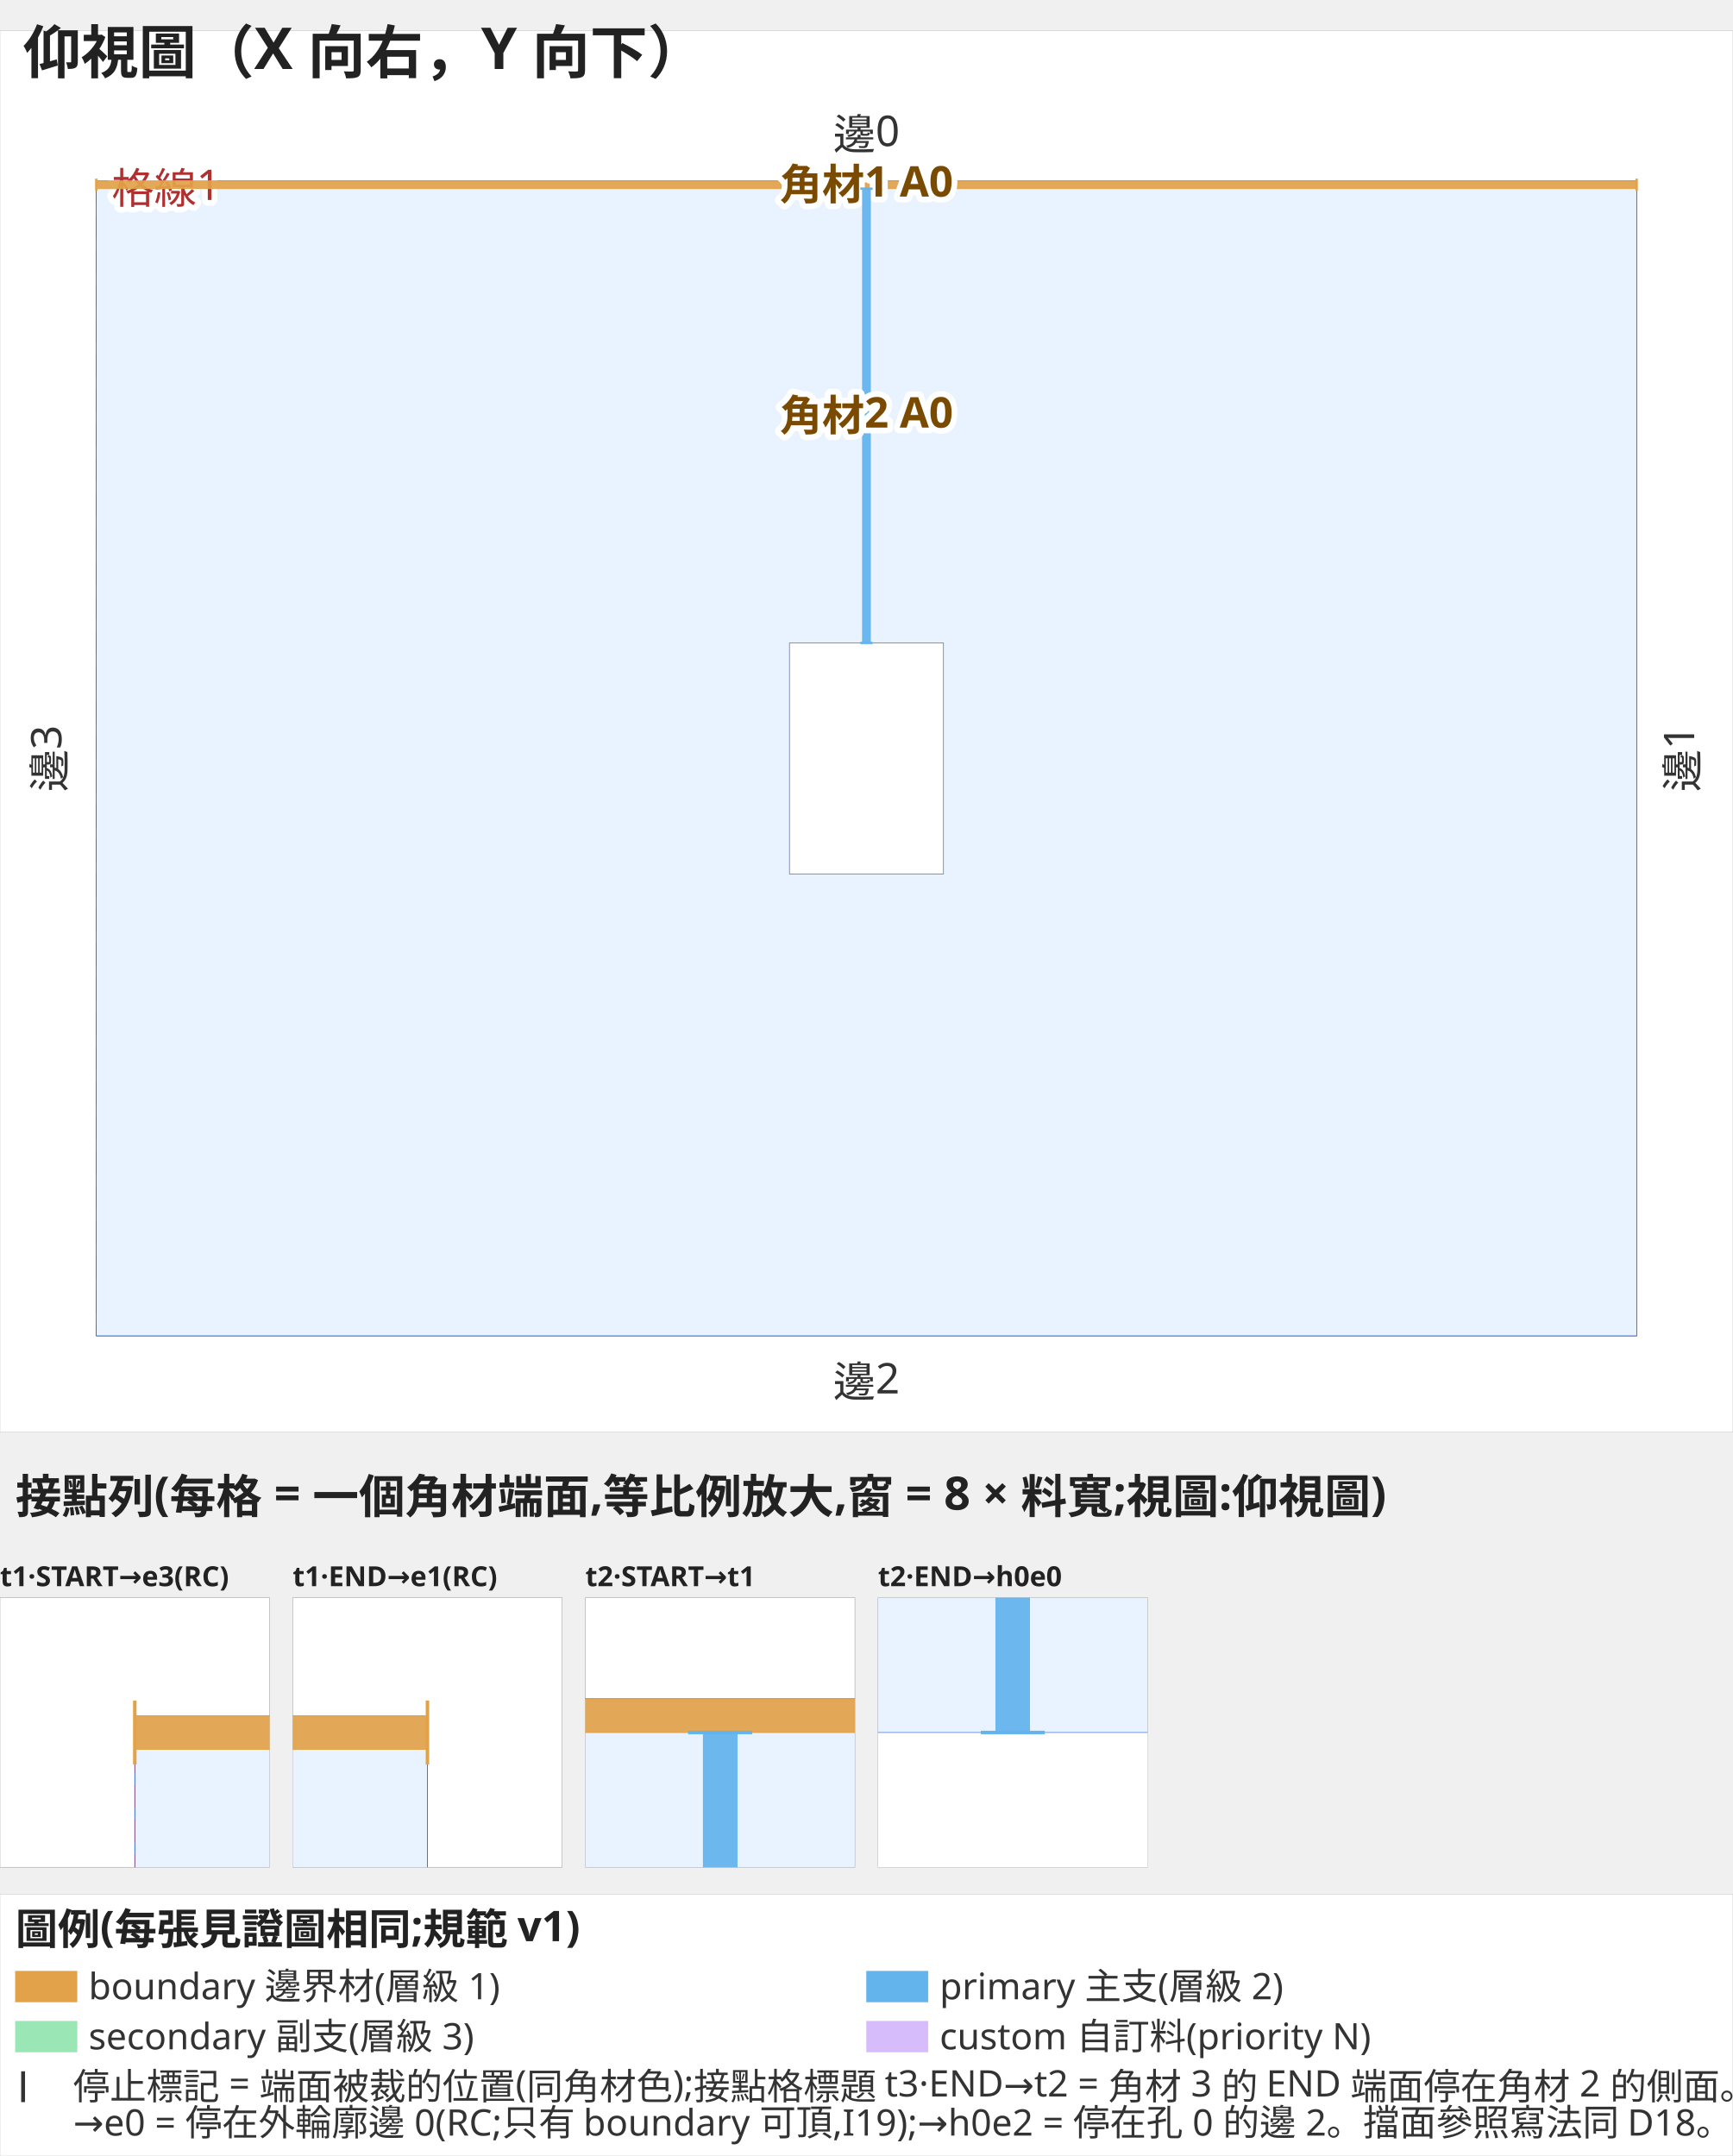
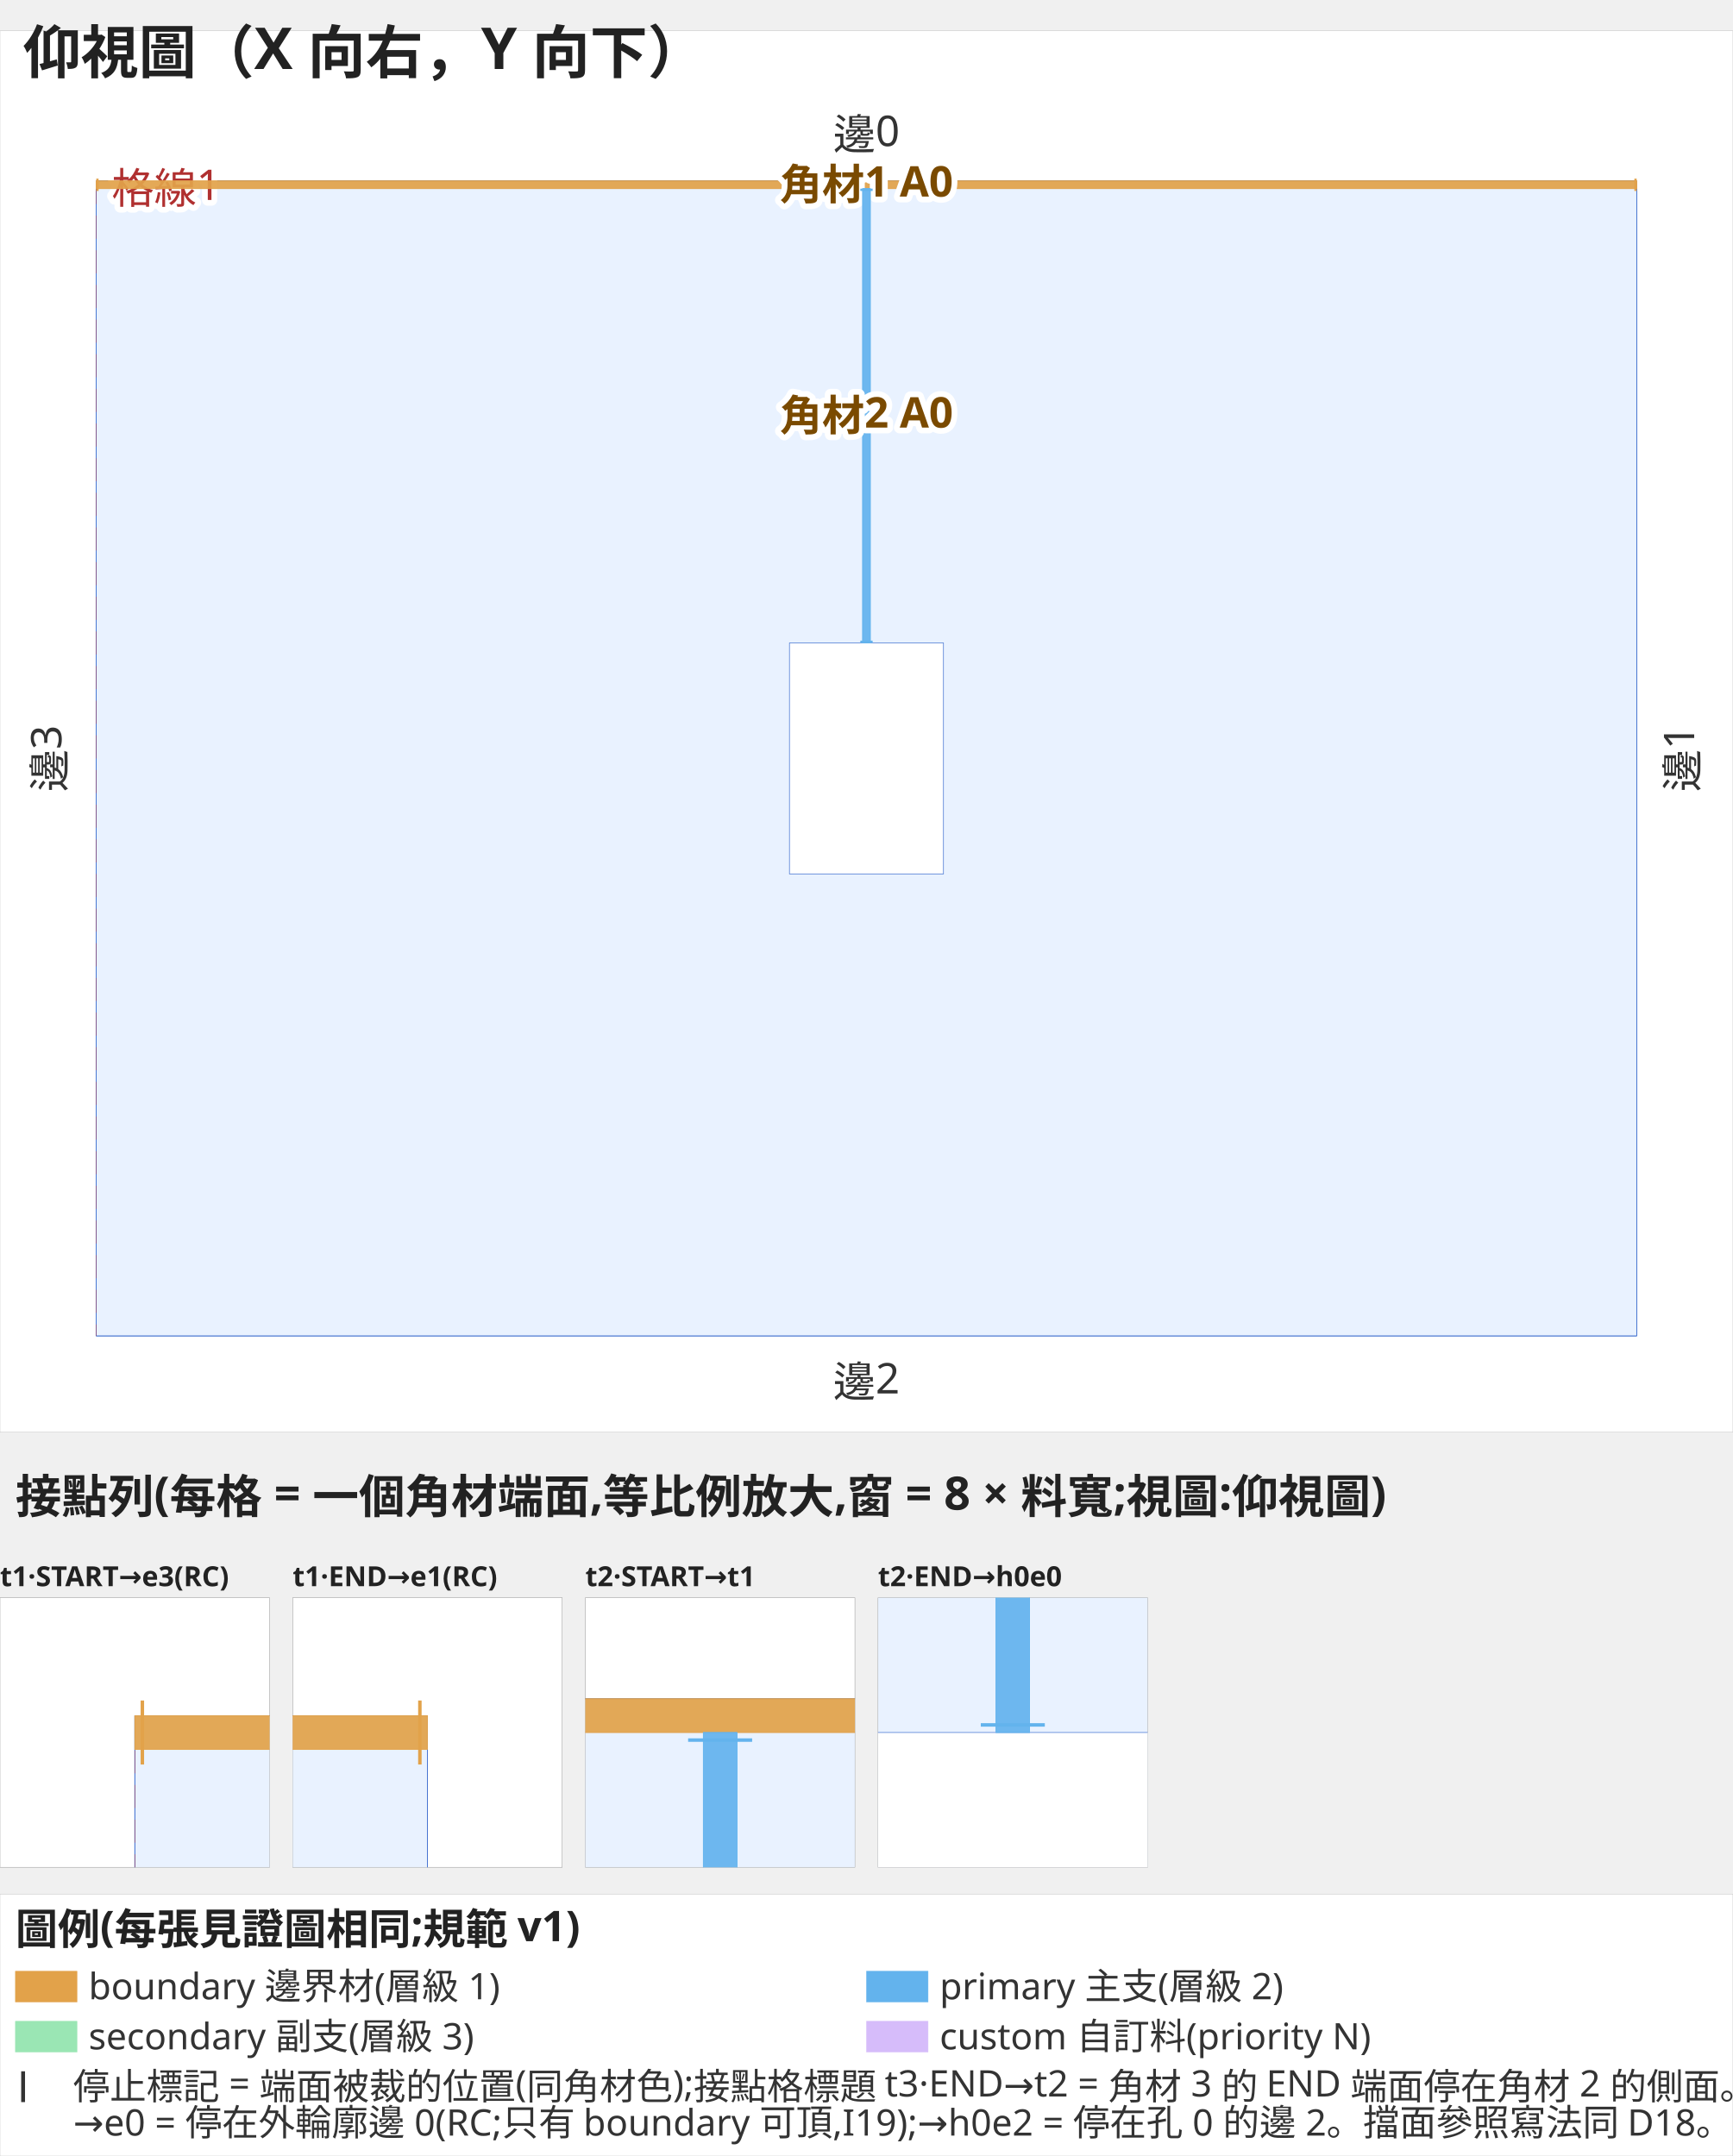
<svg xmlns="http://www.w3.org/2000/svg" width="100%" viewBox="0 1460 4500 5600" data-full="0 1460 4500 5600">
  <style>
  polygon, line, rect { vector-effect: non-scaling-stroke; }
  .frame { fill: #ffffff; stroke: #bbbbbb; stroke-width: 1px; }
  .title { font: bold 150px sans-serif; fill: #222222; }
  .label { font: 110px sans-serif; fill: #333333; text-anchor: middle; dominant-baseline: middle; }
  .guide-label { text-anchor: start; fill: #b03030; }
  .timber-label { fill: #7a4a00; font-weight: bold; }
  .guide-label, .timber-label { paint-order: stroke; stroke: #ffffff; stroke-width: 30px; stroke-linejoin: round; }
  .surface { fill: #dbe9ff; fill-opacity: 0.6; stroke: #3366cc; stroke-width: 1.5px; }
  .hole { fill: #ffffff; stroke: #3366cc; stroke-width: 1.5px; }
  .edge { stroke: #3366cc; stroke-width: 1.5px; }
  .edge-free { stroke: #e08020; stroke-width: 1.5px; stroke-dasharray: 30 15; }
  .guide { stroke: #cc3333; stroke-width: 1px; stroke-dasharray: 60 30; }
  .timber-face { fill: #ffd27f; fill-opacity: 0.5; stroke: #a06000; stroke-width: 1.5px; }
  .timber-face-near { fill-opacity: 0.85; }
</style>
  <style id="witness">.role-boundary{fill:#e2a24a;stroke:#e2a24a}.role-primary{fill:#63b3ed;stroke:#63b3ed}.role-secondary{fill:#9ae6b4;stroke:#9ae6b4}.role-custom{fill:#d6bcfa;stroke:#d6bcfa}.stop{fill:none;stroke-linecap:butt}.stop-label{font:bold 110px sans-serif;dominant-baseline:middle;paint-order:stroke;stroke:#ffffff;stroke-width:30px;stroke-linejoin:round}.tile-frame{fill:#ffffff;stroke:#888888;stroke-width:1px}.tile-title{font:bold 72px sans-serif;fill:#222222}.tile .label{display:none}.legend-title{font:bold 110px sans-serif;fill:#222222}.legend-text{font:95px sans-serif;fill:#333333;dominant-baseline:middle}.legend-box{fill:#ffffff;stroke:#bbbbbb;stroke-width:1px}.section-title{font:bold 120px sans-serif;fill:#222222}</style>
  <g transform="translate(250,1930)" data-view="bottom">
    <rect class="frame" x="-250" y="-390" width="4500" height="3640" />
    <text x="-190" y="-280" class="title">仰視圖（X 向右，Y 向下）</text>
    <polygon points="0,0 4000,0 4000,3000 0,3000" class="surface" />
    <polygon points="1800,1200 2200,1200 2200,1800 1800,1800" class="hole" />
    <line x1="0" y1="0" x2="4000" y2="0" class="edge" />
    <text x="2000" y="-120" class="label">邊0</text>
    <line x1="4000" y1="0" x2="4000" y2="3000" class="edge" />
    <text x="4120" y="1500" class="label" transform="rotate(-90 4120 1500)">邊1</text>
    <line x1="4000" y1="3000" x2="0" y2="3000" class="edge" />
    <text x="2000" y="3120" class="label">邊2</text>
    <line x1="0" y1="3000" x2="0" y2="0" class="edge" />
    <text x="-120" y="1500" class="label" transform="rotate(-90 -120 1500)">邊3</text>
    <line x1="0" y1="0" x2="0" y2="3000" class="guide" />
    <text x="40" y="20" class="label guide-label">格線1</text>
    <polygon points="0,0 4000,0 4000,20 0,20" class="timber-face role-boundary" data-t="1" />
    <polygon points="0,0 0,20 4000,20 4000,0" class="timber-face timber-face-near role-boundary" data-t="1" />
    <text x="2000" y="10" class="label timber-label">角材1 A0</text>
    <polygon points="2010,20 2010,1200 1990,1200 1990,20" class="timber-face role-primary" data-t="2" />
    <polygon points="2010,20 1990,20 1990,1200 2010,1200" class="timber-face timber-face-near role-primary" data-t="2" />
    <text x="2000" y="610" class="label timber-label">角材2 A0</text>
-     <line x1="0" y1="-6" x2="0" y2="26" class="stop" stroke="#e2a24a" stroke-width="6" data-joint="t1.START" />
-     <line x1="4000" y1="-6" x2="4000" y2="26" class="stop" stroke="#e2a24a" stroke-width="6" data-joint="t1.END" />
-     <line x1="1984" y1="20" x2="2016" y2="20" class="stop" stroke="#63b3ed" stroke-width="6" data-joint="t2.START" />
-     <line x1="1984" y1="1200" x2="2016" y2="1200" class="stop" stroke="#63b3ed" stroke-width="6" data-joint="t2.END" />
+     <line x1="3" y1="-6" x2="3" y2="26" class="stop" stroke="#e2a24a" stroke-width="6" data-joint="t1.START" />
+     <line x1="3997" y1="-6" x2="3997" y2="26" class="stop" stroke="#e2a24a" stroke-width="6" data-joint="t1.END" />
+     <line x1="1984" y1="23" x2="2016" y2="23" class="stop" stroke="#63b3ed" stroke-width="6" data-joint="t2.START" />
+     <line x1="1984" y1="1197" x2="2016" y2="1197" class="stop" stroke="#63b3ed" stroke-width="6" data-joint="t2.END" />
  </g>
  <text x="40" y="5390" class="section-title">接點列(每格 = 一個角材端面,等比例放大,窗 = 8 × 料寬;視圖:仰視圖)</text>
  <text x="0" y="5580" class="tile-title">t1·START→e3(RC)</text>
  <rect x="0" y="5610" width="700" height="700" class="tile-frame" />
  <svg x="0" y="5610" width="700" height="700" viewBox="-80 -70 160 160" preserveAspectRatio="xMidYMid meet" class="tile" data-joint="t1.START">
    <polygon points="0,0 4000,0 4000,3000 0,3000" class="surface" />
    <polygon points="1800,1200 2200,1200 2200,1800 1800,1800" class="hole" />
    <line x1="0" y1="0" x2="4000" y2="0" class="edge" />
    <line x1="4000" y1="0" x2="4000" y2="3000" class="edge" />
    <line x1="4000" y1="3000" x2="0" y2="3000" class="edge" />
    <line x1="0" y1="3000" x2="0" y2="0" class="edge" />
    <line x1="0" y1="0" x2="0" y2="3000" class="guide" />
    <polygon points="0,0 4000,0 4000,20 0,20" class="timber-face role-boundary" data-t="1" />
    <polygon points="0,0 0,20 4000,20 4000,0" class="timber-face timber-face-near role-boundary" data-t="1" />
    <polygon points="2010,20 2010,1200 1990,1200 1990,20" class="timber-face role-primary" data-t="2" />
    <polygon points="2010,20 1990,20 1990,1200 2010,1200" class="timber-face timber-face-near role-primary" data-t="2" />
-     <line x1="0" y1="-9" x2="0" y2="29" class="stop" stroke="#e2a24a" stroke-width="9" data-joint="t1.START" />
+     <line x1="4.5" y1="-9" x2="4.5" y2="29" class="stop" stroke="#e2a24a" stroke-width="9" data-joint="t1.START" />
  </svg>
  <text x="760" y="5580" class="tile-title">t1·END→e1(RC)</text>
  <rect x="760" y="5610" width="700" height="700" class="tile-frame" />
  <svg x="760" y="5610" width="700" height="700" viewBox="3920 -70 160 160" preserveAspectRatio="xMidYMid meet" class="tile" data-joint="t1.END">
    <polygon points="0,0 4000,0 4000,3000 0,3000" class="surface" />
    <polygon points="1800,1200 2200,1200 2200,1800 1800,1800" class="hole" />
    <line x1="0" y1="0" x2="4000" y2="0" class="edge" />
    <line x1="4000" y1="0" x2="4000" y2="3000" class="edge" />
    <line x1="4000" y1="3000" x2="0" y2="3000" class="edge" />
    <line x1="0" y1="3000" x2="0" y2="0" class="edge" />
    <line x1="0" y1="0" x2="0" y2="3000" class="guide" />
    <polygon points="0,0 4000,0 4000,20 0,20" class="timber-face role-boundary" data-t="1" />
    <polygon points="0,0 0,20 4000,20 4000,0" class="timber-face timber-face-near role-boundary" data-t="1" />
    <polygon points="2010,20 2010,1200 1990,1200 1990,20" class="timber-face role-primary" data-t="2" />
    <polygon points="2010,20 1990,20 1990,1200 2010,1200" class="timber-face timber-face-near role-primary" data-t="2" />
-     <line x1="4000" y1="-9" x2="4000" y2="29" class="stop" stroke="#e2a24a" stroke-width="9" data-joint="t1.END" />
+     <line x1="3995.5" y1="-9" x2="3995.5" y2="29" class="stop" stroke="#e2a24a" stroke-width="9" data-joint="t1.END" />
  </svg>
  <text x="1520" y="5580" class="tile-title">t2·START→t1</text>
  <rect x="1520" y="5610" width="700" height="700" class="tile-frame" />
  <svg x="1520" y="5610" width="700" height="700" viewBox="1920 -60 160 160" preserveAspectRatio="xMidYMid meet" class="tile" data-joint="t2.START">
    <polygon points="0,0 4000,0 4000,3000 0,3000" class="surface" />
    <polygon points="1800,1200 2200,1200 2200,1800 1800,1800" class="hole" />
    <line x1="0" y1="0" x2="4000" y2="0" class="edge" />
    <line x1="4000" y1="0" x2="4000" y2="3000" class="edge" />
    <line x1="4000" y1="3000" x2="0" y2="3000" class="edge" />
    <line x1="0" y1="3000" x2="0" y2="0" class="edge" />
    <line x1="0" y1="0" x2="0" y2="3000" class="guide" />
    <polygon points="0,0 4000,0 4000,20 0,20" class="timber-face role-boundary" data-t="1" />
    <polygon points="0,0 0,20 4000,20 4000,0" class="timber-face timber-face-near role-boundary" data-t="1" />
    <polygon points="2010,20 2010,1200 1990,1200 1990,20" class="timber-face role-primary" data-t="2" />
    <polygon points="2010,20 1990,20 1990,1200 2010,1200" class="timber-face timber-face-near role-primary" data-t="2" />
-     <line x1="1981" y1="20" x2="2019" y2="20" class="stop" stroke="#63b3ed" stroke-width="9" data-joint="t2.START" />
+     <line x1="1981" y1="24.5" x2="2019" y2="24.5" class="stop" stroke="#63b3ed" stroke-width="9" data-joint="t2.START" />
  </svg>
  <text x="2280" y="5580" class="tile-title">t2·END→h0e0</text>
  <rect x="2280" y="5610" width="700" height="700" class="tile-frame" />
  <svg x="2280" y="5610" width="700" height="700" viewBox="1920 1120 160 160" preserveAspectRatio="xMidYMid meet" class="tile" data-joint="t2.END">
    <polygon points="0,0 4000,0 4000,3000 0,3000" class="surface" />
    <polygon points="1800,1200 2200,1200 2200,1800 1800,1800" class="hole" />
    <line x1="0" y1="0" x2="4000" y2="0" class="edge" />
    <line x1="4000" y1="0" x2="4000" y2="3000" class="edge" />
    <line x1="4000" y1="3000" x2="0" y2="3000" class="edge" />
    <line x1="0" y1="3000" x2="0" y2="0" class="edge" />
    <line x1="0" y1="0" x2="0" y2="3000" class="guide" />
    <polygon points="0,0 4000,0 4000,20 0,20" class="timber-face role-boundary" data-t="1" />
    <polygon points="0,0 0,20 4000,20 4000,0" class="timber-face timber-face-near role-boundary" data-t="1" />
    <polygon points="2010,20 2010,1200 1990,1200 1990,20" class="timber-face role-primary" data-t="2" />
    <polygon points="2010,20 1990,20 1990,1200 2010,1200" class="timber-face timber-face-near role-primary" data-t="2" />
-     <line x1="1981" y1="1200" x2="2019" y2="1200" class="stop" stroke="#63b3ed" stroke-width="9" data-joint="t2.END" />
+     <line x1="1981" y1="1195.5" x2="2019" y2="1195.5" class="stop" stroke="#63b3ed" stroke-width="9" data-joint="t2.END" />
  </svg>
  <rect x="0" y="6380" width="4500" height="680" class="legend-box" />
  <text x="40" y="6510" class="legend-title">圖例(每張見證圖相同;規範 v1)</text>
  <rect x="40" y="6580" width="160" height="80" class="role-boundary" />
  <text x="230" y="6620" class="legend-text">boundary 邊界材(層級 1)</text>
  <rect x="2250" y="6580" width="160" height="80" class="role-primary" />
  <text x="2440" y="6620" class="legend-text">primary 主支(層級 2)</text>
  <rect x="40" y="6710" width="160" height="80" class="role-secondary" />
  <text x="230" y="6750" class="legend-text">secondary 副支(層級 3)</text>
  <rect x="2250" y="6710" width="160" height="80" class="role-custom" />
  <text x="2440" y="6750" class="legend-text">custom 自訂料(priority N)</text>
  <line x1="60" y1="6840" x2="60" y2="6920" class="stop" stroke="#333333" stroke-width="10" />
  <text x="190" y="6880" class="legend-text">停止標記 = 端面被裁的位置(同角材色);接點格標題 t3·END→t2 = 角材 3 的 END 端面停在角材 2 的側面。</text>
  <text x="190" y="6980" class="legend-text">→e0 = 停在外輪廓邊 0(RC;只有 boundary 可頂,I19);→h0e2 = 停在孔 0 的邊 2。擋面參照寫法同 D18。</text>
</svg>
